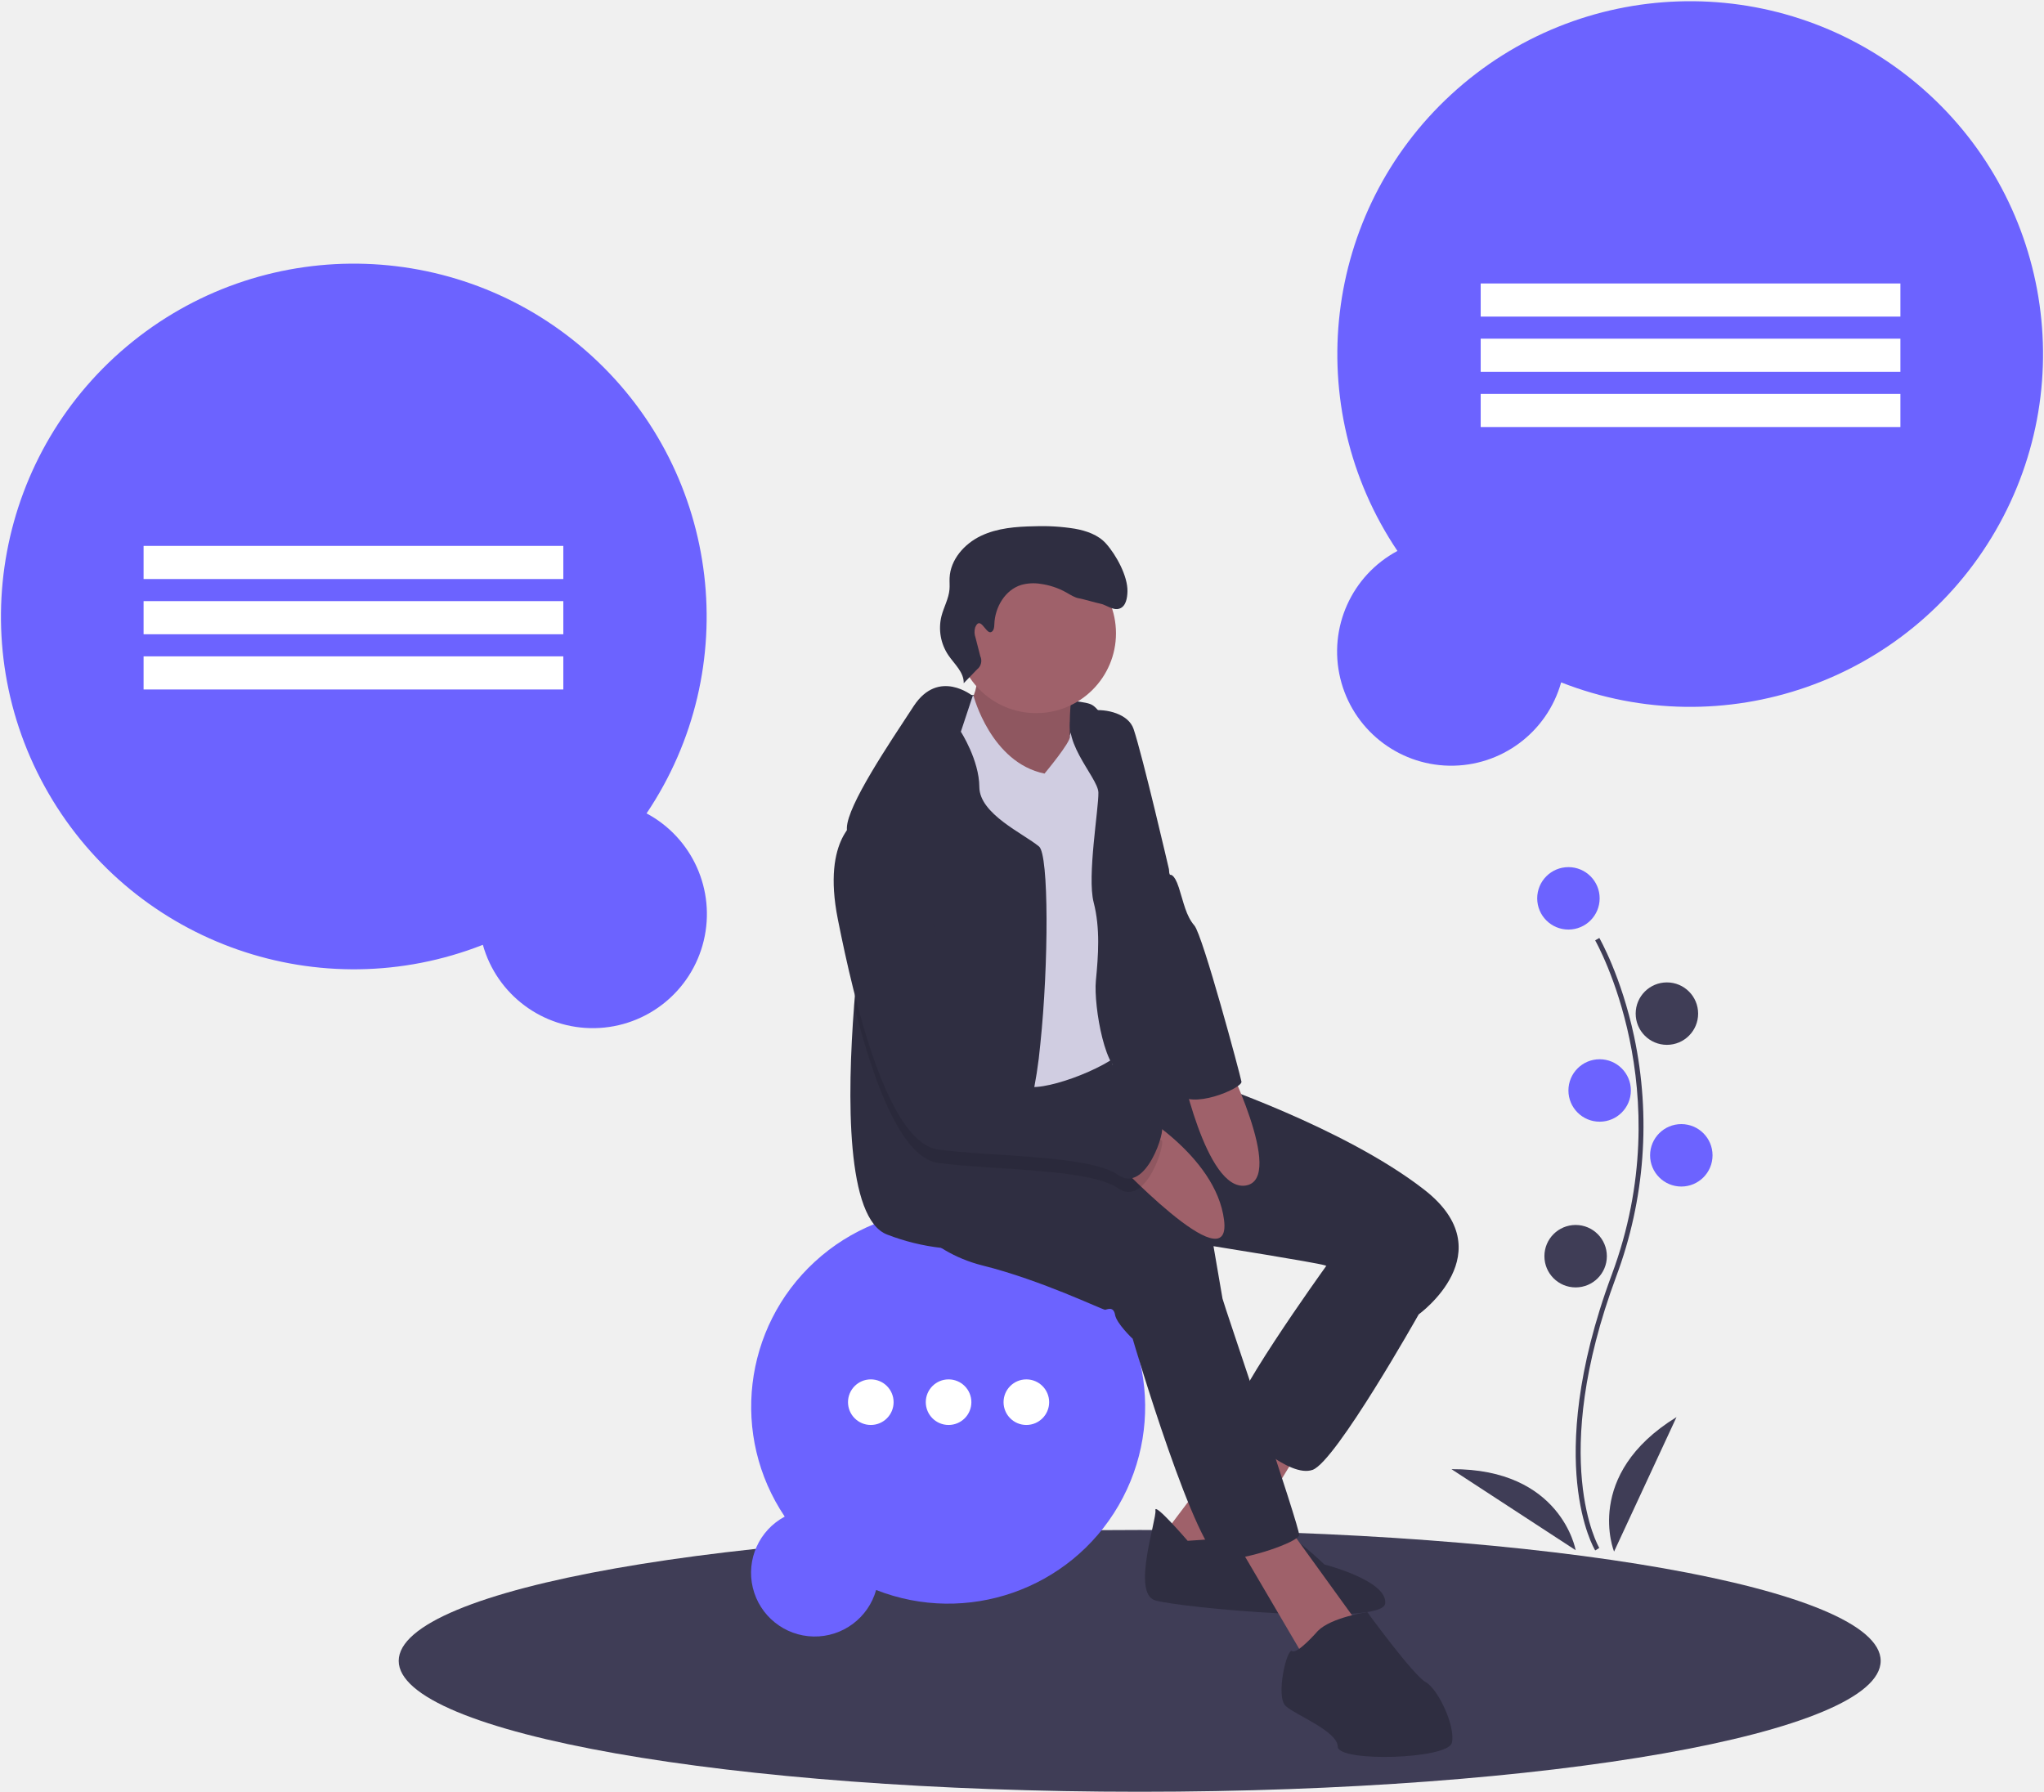
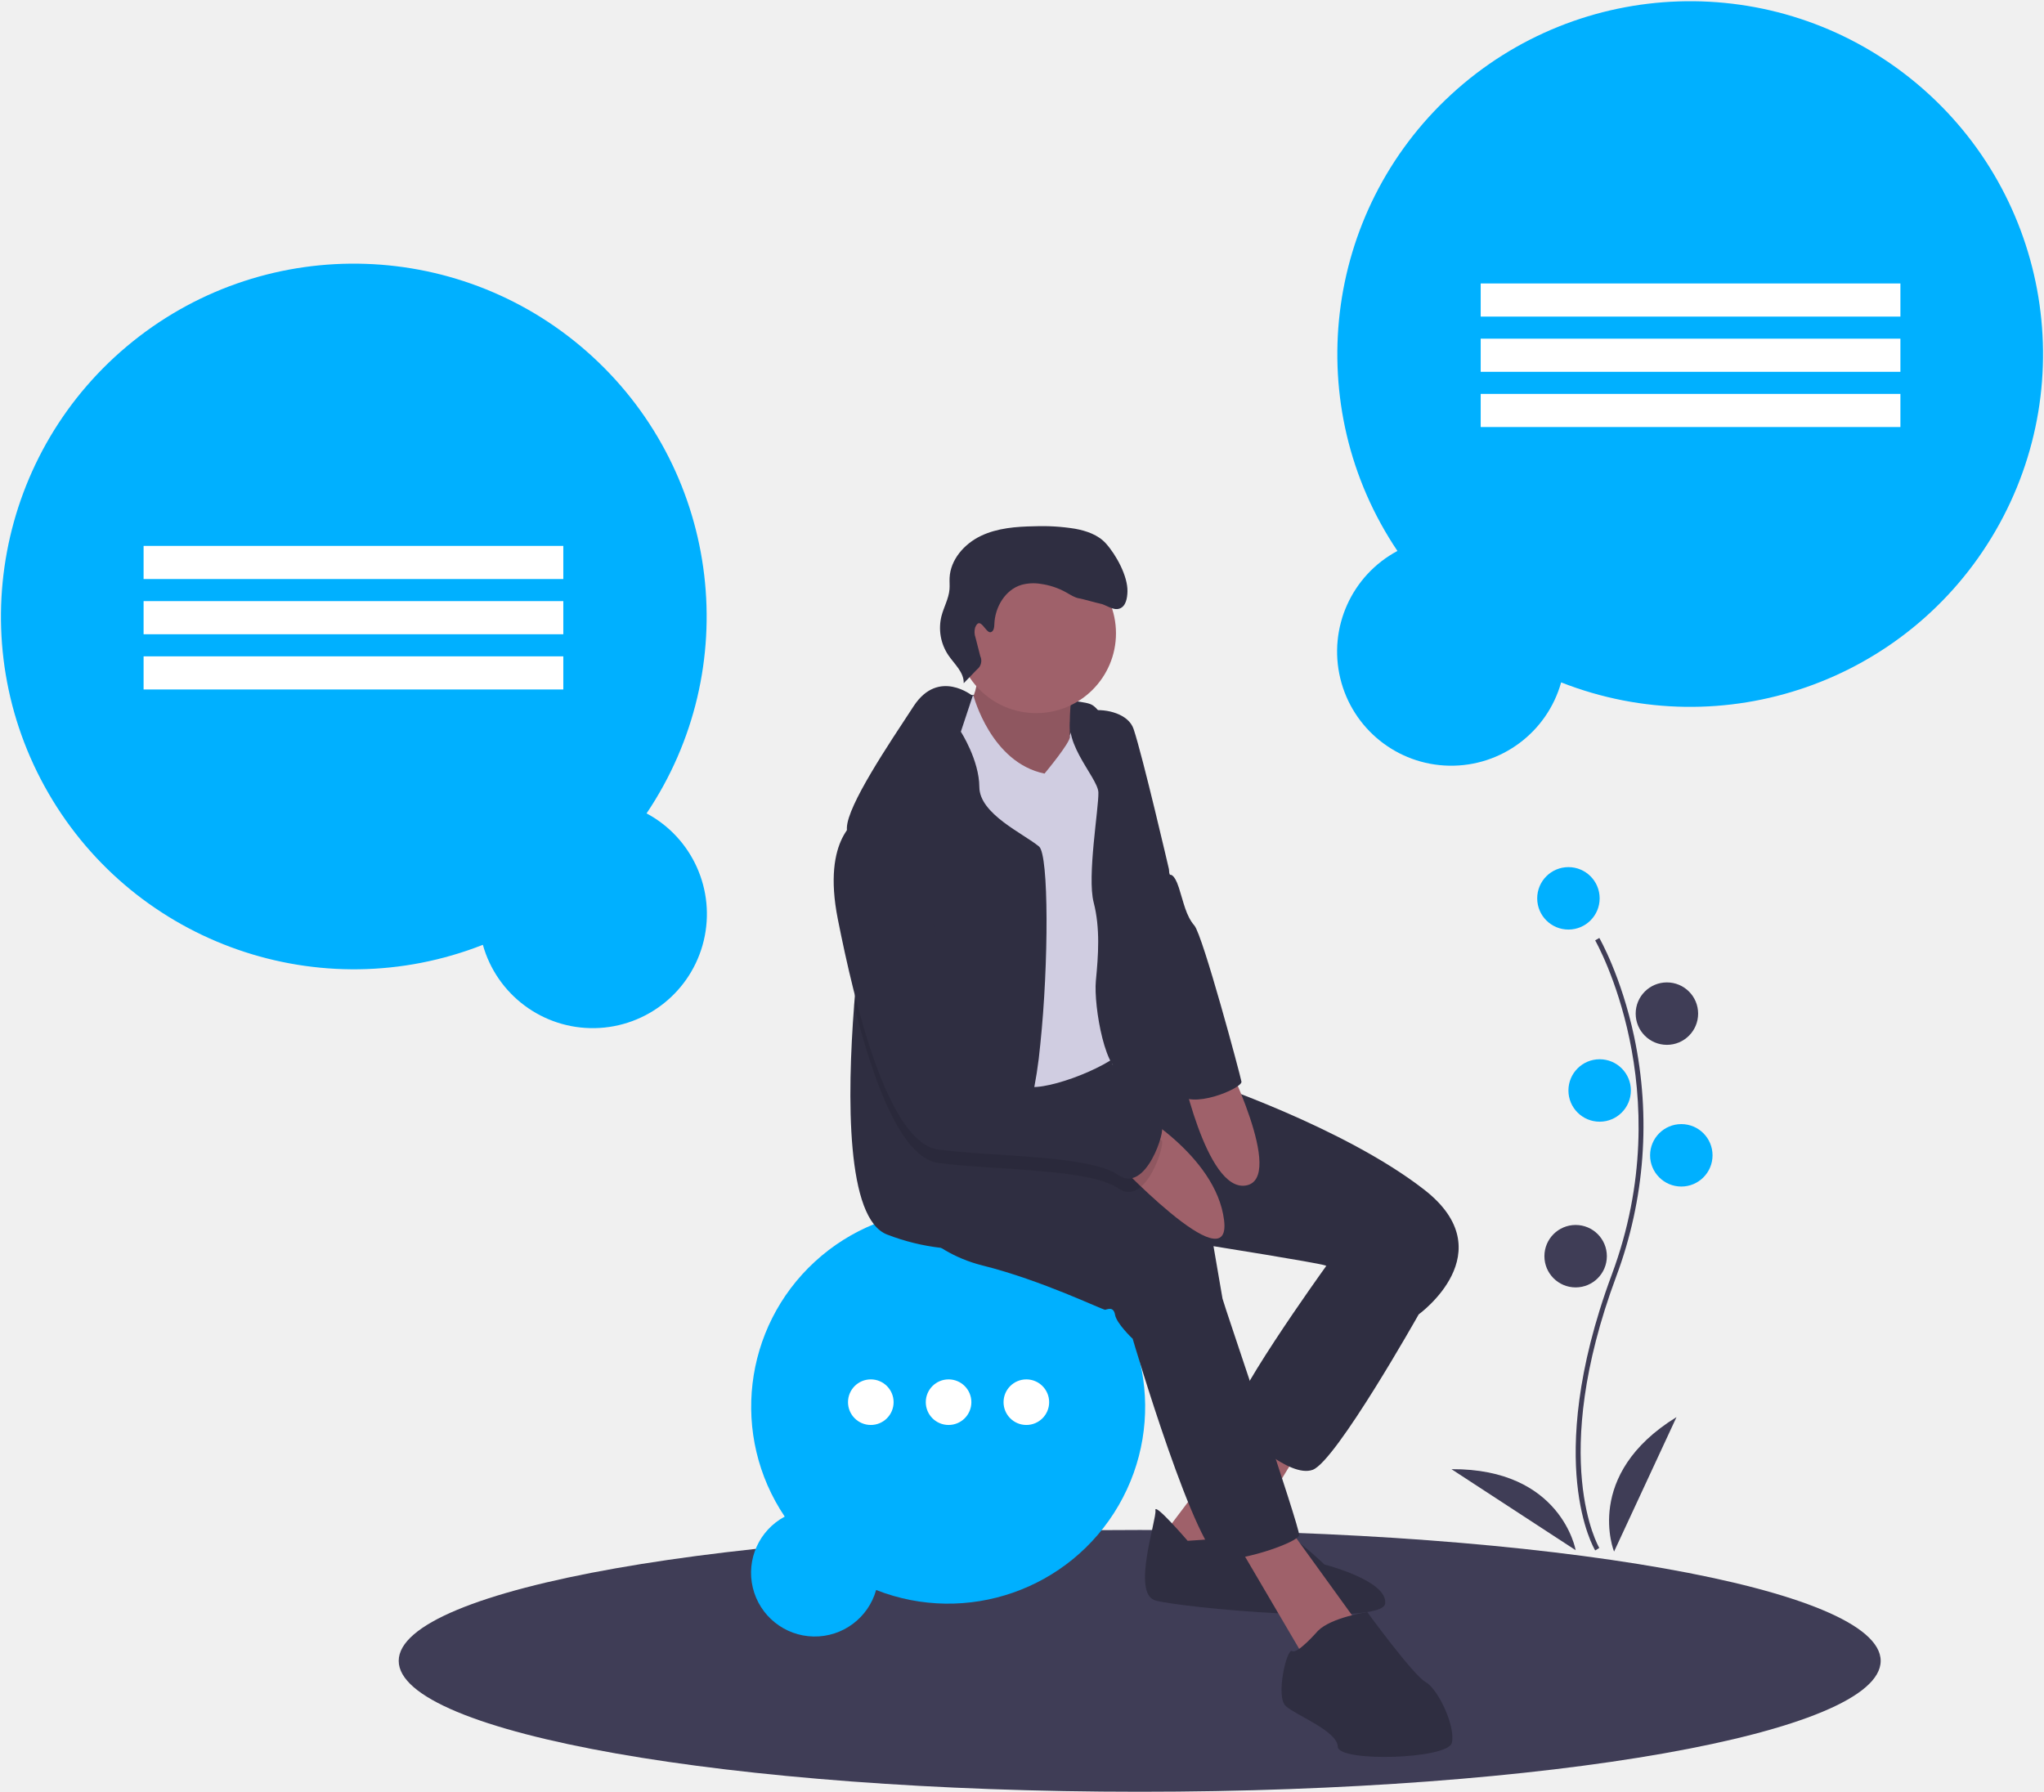
<svg xmlns="http://www.w3.org/2000/svg" data-name="Layer 1" width="851" height="746.054" viewBox="0 0 851 746.054">
  <ellipse cx="474.5" cy="691.554" rx="308.5" ry="54.5" fill="#3f3d56" />
-   <path d="M443.693,415.653A146.9,146.9,0,1,0,375.535,470.378a47.518,47.518,0,1,0,68.159-54.725Z" transform="translate(-174.5 -76.9729)" fill="#6c63ff" />
+   <path d="M443.693,415.653A146.9,146.9,0,1,0,375.535,470.378a47.518,47.518,0,1,0,68.159-54.725Z" transform="translate(-174.5 -76.9729)" fill="#00b0ff" />
  <rect x="59.782" y="227.304" width="174.746" height="13.796" fill="#fff" />
  <rect x="59.782" y="250.297" width="174.746" height="13.796" fill="#fff" />
  <rect x="59.782" y="273.29" width="174.746" height="13.796" fill="#fff" />
-   <path d="M756.307,306.379a146.9,146.9,0,1,1,68.159,54.725,47.518,47.518,0,1,1-68.159-54.725Z" transform="translate(-174.5 -76.9729)" fill="#6c63ff" />
+   <path d="M756.307,306.379a146.9,146.9,0,1,1,68.159,54.725,47.518,47.518,0,1,1-68.159-54.725Z" transform="translate(-174.5 -76.9729)" fill="#00b0ff" />
  <rect x="790.973" y="195.003" width="174.746" height="13.796" transform="translate(1582.191 326.829) rotate(-180)" fill="#fff" />
  <rect x="790.973" y="217.996" width="174.746" height="13.796" transform="translate(1582.191 372.8147) rotate(-180)" fill="#fff" />
  <rect x="790.973" y="240.989" width="174.746" height="13.796" transform="translate(1582.191 418.8005) rotate(-180)" fill="#fff" />
-   <path d="M501.213,708.464a82.013,82.013,0,1,1,38.052,30.553,26.529,26.529,0,1,1-38.052-30.553Z" transform="translate(-174.5 -76.9729)" fill="#6c63ff" />
+   <path d="M501.213,708.464a82.013,82.013,0,1,1,38.052,30.553,26.529,26.529,0,1,1-38.052-30.553Z" transform="translate(-174.5 -76.9729)" fill="#00b0ff" />
  <circle cx="362.551" cy="583.84" r="9.491" fill="#fff" />
  <circle cx="394.932" cy="583.84" r="9.491" fill="#fff" />
  <circle cx="427.312" cy="583.84" r="9.491" fill="#fff" />
  <path d="M578.936,366.381s42.346,1.151,49.34,3.696,10.121,20.74,10.121,20.74l-32.879,10.334-24.592-1.393-18.508,1.308L572.753,374Z" transform="translate(-174.5 -76.9729)" fill="#2f2e41" />
  <path d="M580.763,352.486s2.786,10.761-3.397,18.38S603.947,405.635,603.947,405.635l17.285-2.971s-3.81-33.064,1.308-41.437S580.763,352.486,580.763,352.486Z" transform="translate(-174.5 -76.9729)" fill="#9f616a" />
  <path d="M580.763,352.486s2.786,10.761-3.397,18.38S603.947,405.635,603.947,405.635l17.285-2.971s-3.81-33.064,1.308-41.437S580.763,352.486,580.763,352.486Z" transform="translate(-174.5 -76.9729)" opacity="0.1" />
  <polygon points="521.22 590.132 483.081 640.709 509.109 655.905 544.931 597.296 521.22 590.132" fill="#9f616a" />
  <path d="M668.968,718.535s-14.044-16.319-13.419-12.68-9.993,34.5-.114,37.485,94.601,10.903,95.766,1.336S725.927,728.414,725.927,728.414s-15.708-15.096-19.19-13.561S668.968,718.535,668.968,718.535Z" transform="translate(-174.5 -76.9729)" fill="#2f2e41" />
  <polygon points="512.663 638.435 543.126 690.333 566.125 677.014 535.407 634.525 512.663 638.435" fill="#9f616a" />
  <path d="M735.252,591.936l-9.041,12.793s-43.1,59.859-38.522,64.692,23.64,23.099,33.334,19.56S765.16,624.261,765.16,624.261l-8.984-35.921Z" transform="translate(-174.5 -76.9729)" fill="#2f2e41" />
  <path d="M549.59,579.826s9.652,18.01,34.116,24.108,50.023,18.565,50.932,18.408,3.483-1.535,4.108,2.104,7.335,9.979,7.335,9.979,27.023,91.829,37.343,91.928,31.529-7.292,31.969-10.178-31.6-96.662-31.913-98.481L679.728,595.86s42.375,6.766,46.327,7.96S765.16,624.261,765.16,624.261s35.836-25.829,2.317-51.913-91.132-45.218-91.132-45.218l-20.669-5.814-18.013-1.075-2.652-10.171-42.662,2.461-44.521,18.892Z" transform="translate(-174.5 -76.9729)" fill="#2f2e41" />
  <circle cx="431.395" cy="263.7" r="33.232" fill="#9f616a" />
  <path d="M575.83,367.383l3.997-.687s7.219,27.795,29.551,32.386c0,0,11.019-13.2,10.549-15.428s8.727-14.111,13.617-7.458-1.194,123.841,2.914,125.945,12.921,4.336,5.828,12.111-35.267,18.238-41.508,14.627-18.991-34.201-24.507-44.493-14.343-45.303-14.343-45.303-11.273-38.338-4.336-47.023S575.83,367.383,575.83,367.383Z" transform="translate(-174.5 -76.9729)" fill="#d0cde1" />
  <path d="M607.635,511.654a189.572,189.572,0,0,1-3.807,24.268c-1.63,6.508-3.527,10.437-5.693,10.27-5.526-.413-8.037,7.691-9.332,17.035-1.384,9.913-1.384,21.221-2.143,25.217-1.005,5.28-7.434,9.31-20.283,8.127a90.659,90.659,0,0,1-22.348-5.481c-17.347-6.307-16.834-57.455-13.931-95.409,1.775-23.263,4.443-41.582,4.443-41.582s-5.269-15.717-6.954-26.49a35.211,35.211,0,0,1-.502-5.95c.257-9.41,17.436-34.839,27.818-50.679,10.393-15.84,24.57-4.22,24.57-4.22l-4.934,14.891s7.647,11.799,7.702,23.029,18.307,19.334,24.86,24.77C611.218,432.866,611.117,478.466,607.635,511.654Z" transform="translate(-174.5 -76.9729)" fill="#2f2e41" />
  <path d="M622.064,372.081s1.198,1.416,6.681.725c6.576-.828,15.618,1.447,17.719,7.726,3.852,11.514,14.713,58.352,14.713,58.352s4.521,53.548,6.553,65.375,1.024,22.303,3.028,28.515-19.787-11.585-27.819-9.268-13.192-27.705-12.182-38.181,1.862-21.863-.924-32.623,2.153-39.24,1.969-45.765S614.092,383.967,622.064,372.081Z" transform="translate(-174.5 -76.9729)" fill="#2f2e41" />
  <path d="M645.578,538.507s35.186,19.196,38.553,46.518S637.069,558.57,637.069,558.57Z" transform="translate(-174.5 -76.9729)" fill="#9f616a" />
  <path d="M665.664,519.132s10.782,54.345,27.577,51.458-9.382-54.585-9.382-54.585Z" transform="translate(-174.5 -76.9729)" fill="#9f616a" />
  <path d="M723.184,756.048s-8.6,9.908-10.732,8.401-7.036,19.005-2.615,22.929,21.45,10.363,21.635,16.887,45.857,5.231,47.492-1.606-5.729-22.431-10.903-25.288-24.306-29.155-24.306-29.155S728.77,750.405,723.184,756.048Z" transform="translate(-174.5 -76.9729)" fill="#2f2e41" />
  <path d="M639.973,571.743c-8.16-5.76-30.943-7.189-51.171-8.517-8.874-.569-17.258-1.127-23.699-2.032-6.207-.86-11.788-6.53-16.744-14.981-7.513-12.804-13.585-32.004-18.262-50.534,1.775-23.263,4.443-41.582,4.443-41.582s-5.269-15.717-6.954-26.49a14.176,14.176,0,0,1,4.487-4.041c21.455-9.209,41.939,81.422,44.54,95.644.045.234.078.458.112.647,1.261,7.323,14.891,13.585,27.103,16.063,7.524,1.529,14.523,1.63,17.749-.357,8.473-5.202,34.527,15.617,36.503,16.209C660.055,552.376,651.694,580.037,639.973,571.743Z" transform="translate(-174.5 -76.9729)" opacity="0.1" />
  <path d="M532.077,417.988s-15.594,7.363-8.742,41.778,20.655,92.923,41.764,95.851,63.143,2.26,74.87,10.547,20.086-19.375,18.11-19.972-28.032-21.408-36.504-16.205-42.815-3.881-44.848-15.707S553.882,408.621,532.077,417.988Z" transform="translate(-174.5 -76.9729)" fill="#2f2e41" />
  <path d="M644.446,401.484l17.138,39.767s1.725-.861,3.73,5.351,2.943,11.67,6.454,15.75,19.134,62.276,19.603,65.005-21.577,12.138-26.503,4.555S644.446,401.484,644.446,401.484Z" transform="translate(-174.5 -76.9729)" fill="#2f2e41" />
  <path d="M586.988,340.21c1.274-.34,1.461-2.031,1.503-3.348.229-7.055,4.477-14.295,11.231-16.349a18.881,18.881,0,0,1,7.959-.438,30.145,30.145,0,0,1,10.778,3.596c1.759.989,3.484,2.18,5.48,2.482,1.318.2,7.023,1.858,8.335,2.092,2.885.513,5.566,3.094,8.334,2.134,2.648-.919,3.235-4.348,3.299-7.15.146-6.385-4.701-15.221-8.97-19.971-3.24-3.604-8.118-5.268-12.886-6.133a85.79,85.79,0,0,0-16.853-1.025c-7.631.136-15.474.725-22.355,4.027s-12.661,9.873-12.991,17.499c-.069,1.588.095,3.183-.038,4.768-.326,3.865-2.378,7.356-3.341,11.113a20.335,20.335,0,0,0,2.84,16.25c2.554,3.758,6.568,7.157,6.42,11.699l5.537-5.737a4.547,4.547,0,0,0,1.352-5.556l-1.96-7.645a6.898,6.898,0,0,1-.17-4.255C582.593,333.07,584.865,340.777,586.988,340.21Z" transform="translate(-174.5 -76.9729)" fill="#2f2e41" />
  <path d="M838.646,722.549c-.229-.375-5.641-9.41-7.517-28.172-1.721-17.213-.614-46.227,14.433-86.698,28.506-76.671-6.569-138.533-6.928-139.149l1.73-1.004c.091.156,9.142,15.929,14.488,41.044a179.061,179.061,0,0,1-7.416,99.807c-28.457,76.54-7.301,112.773-7.084,113.131Z" transform="translate(-174.5 -76.9729)" fill="#3f3d56" />
-   <circle cx="653" cy="374.054" r="13" fill="#6c63ff" />
+   <circle cx="653" cy="374.054" r="13" fill="#00b0ff" />
  <circle cx="694" cy="422.054" r="13" fill="#3f3d56" />
-   <circle cx="666" cy="454.054" r="13" fill="#6c63ff" />
-   <circle cx="700" cy="481.054" r="13" fill="#6c63ff" />
+   <circle cx="666" cy="454.054" r="13" fill="#00b0ff" />
+   <circle cx="700" cy="481.054" r="13" fill="#00b0ff" />
  <circle cx="656" cy="523.054" r="13" fill="#3f3d56" />
  <path d="M846.5,723.027s-13-32,26-56Z" transform="translate(-174.5 -76.9729)" fill="#3f3d56" />
  <path d="M830.512,722.447s-5.916-34.029-51.709-33.738Z" transform="translate(-174.5 -76.9729)" fill="#3f3d56" />
</svg>
